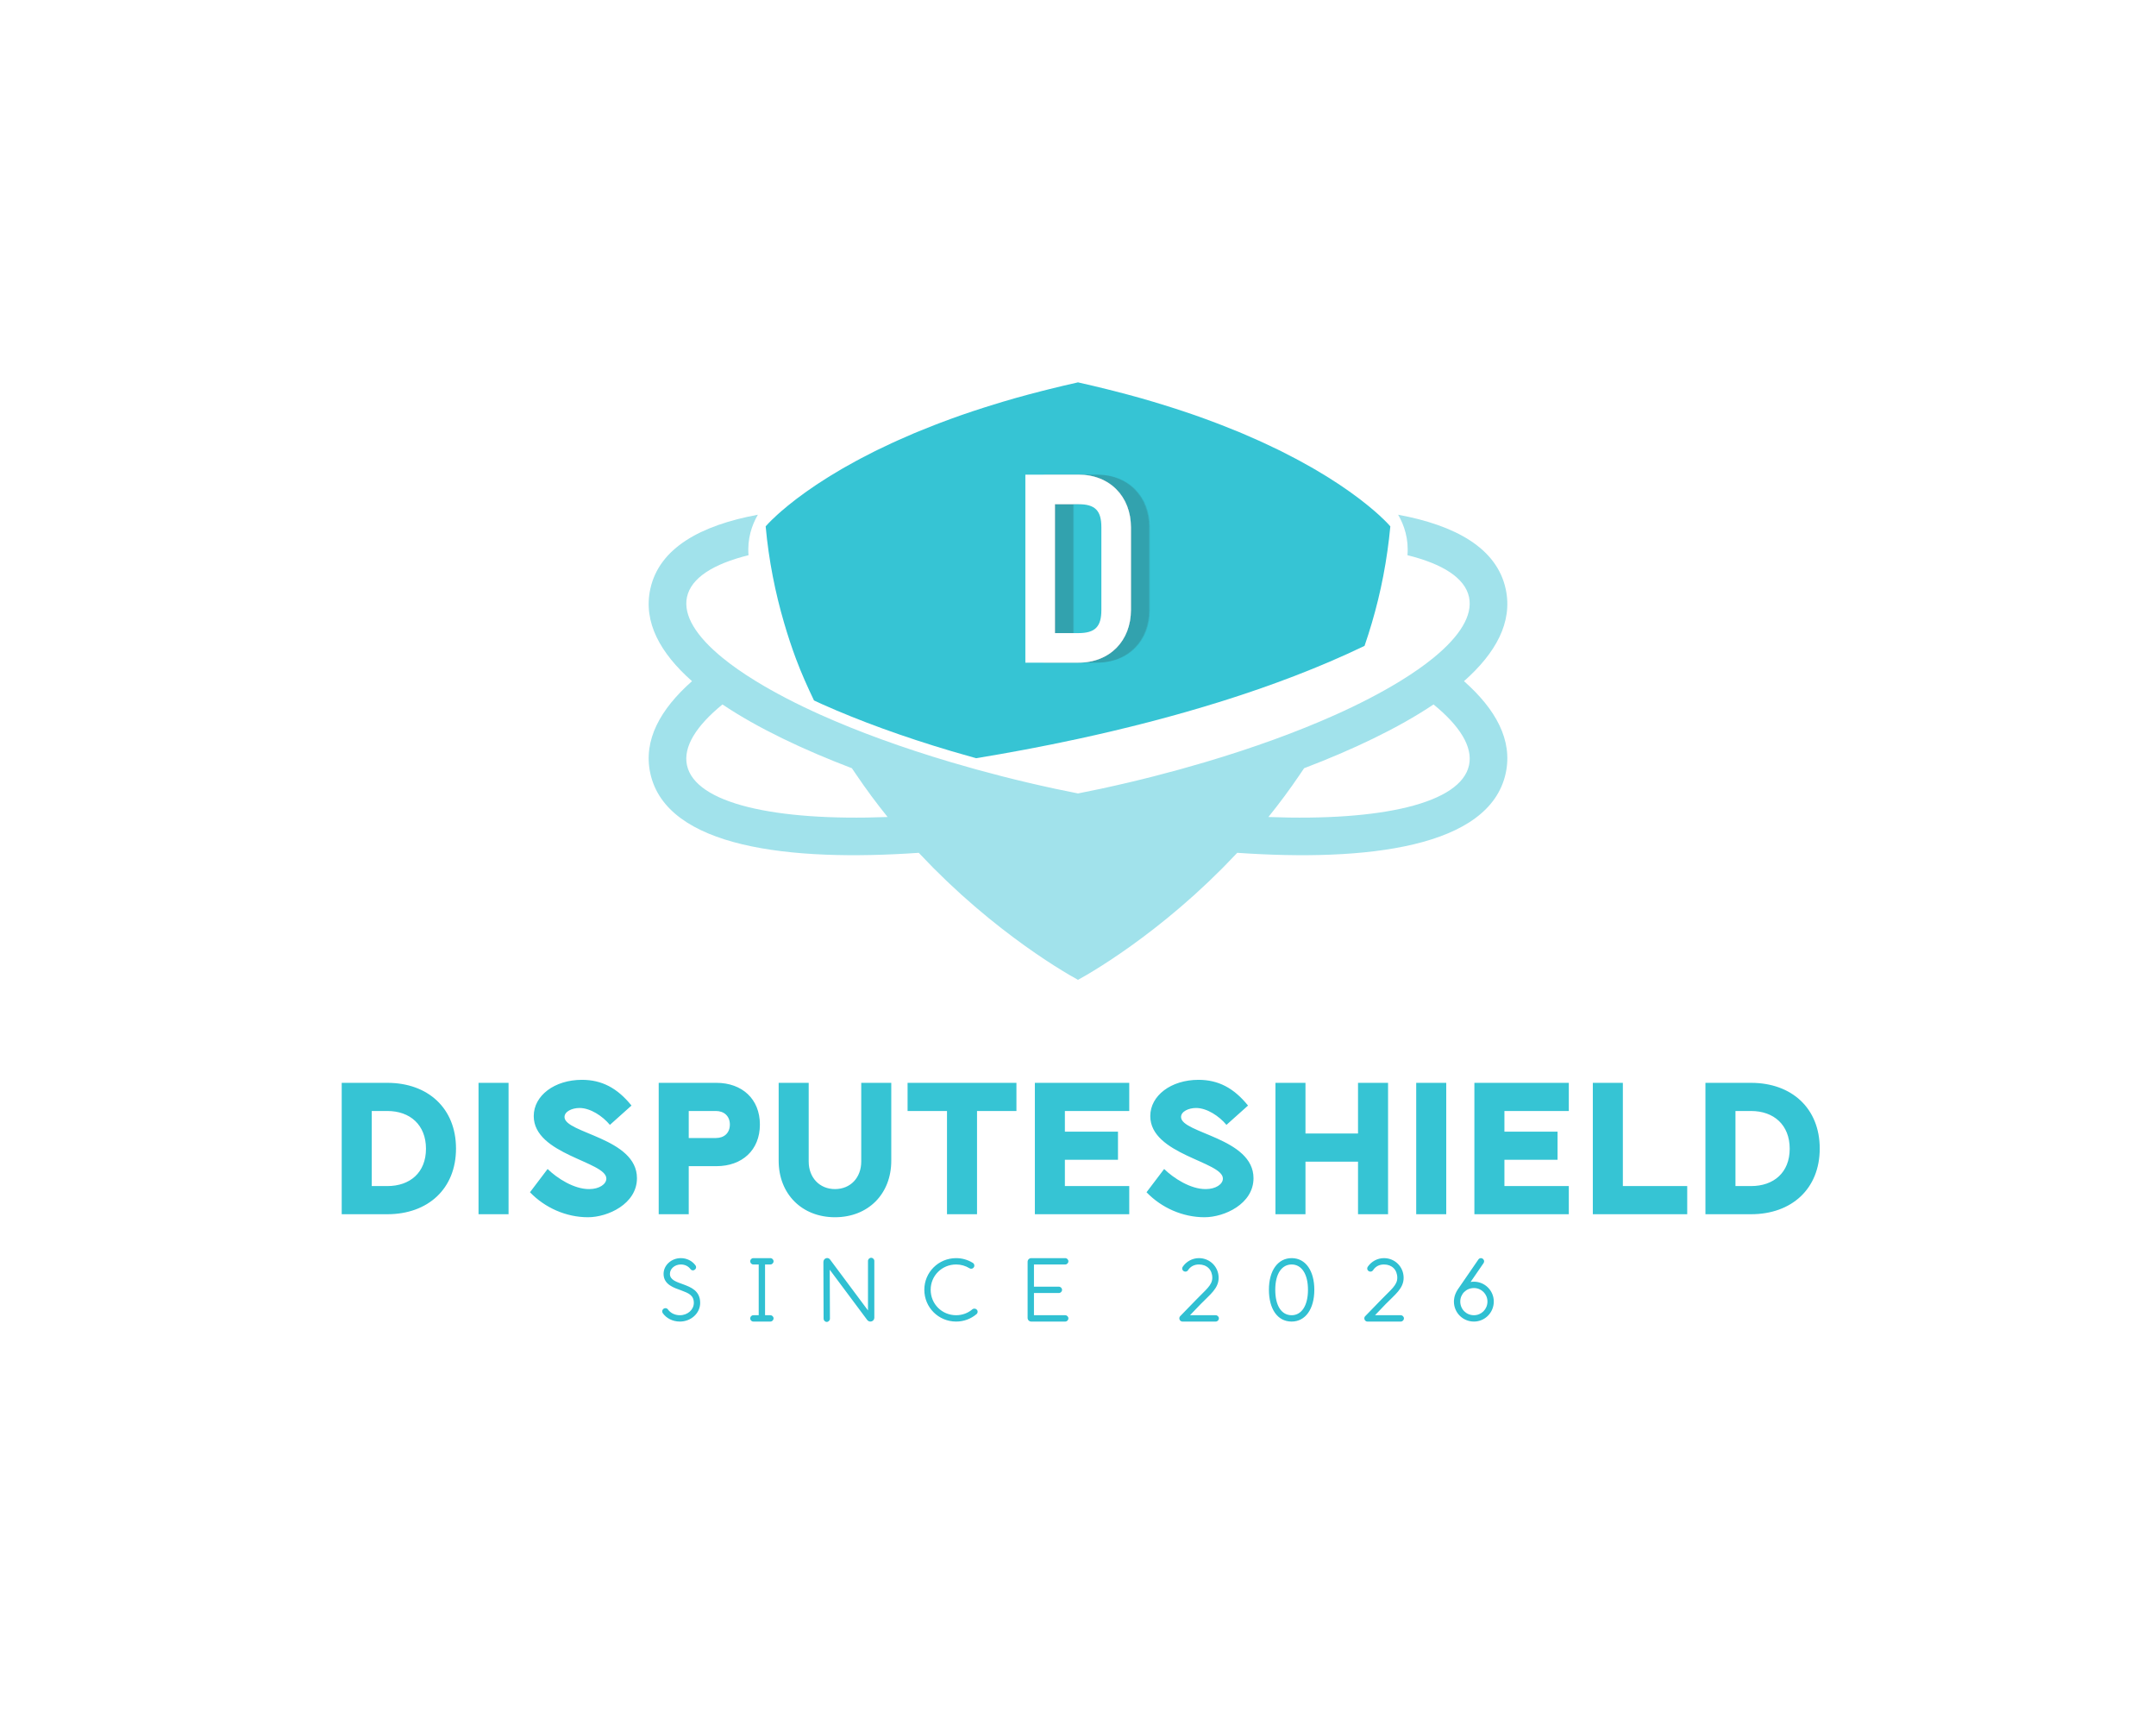
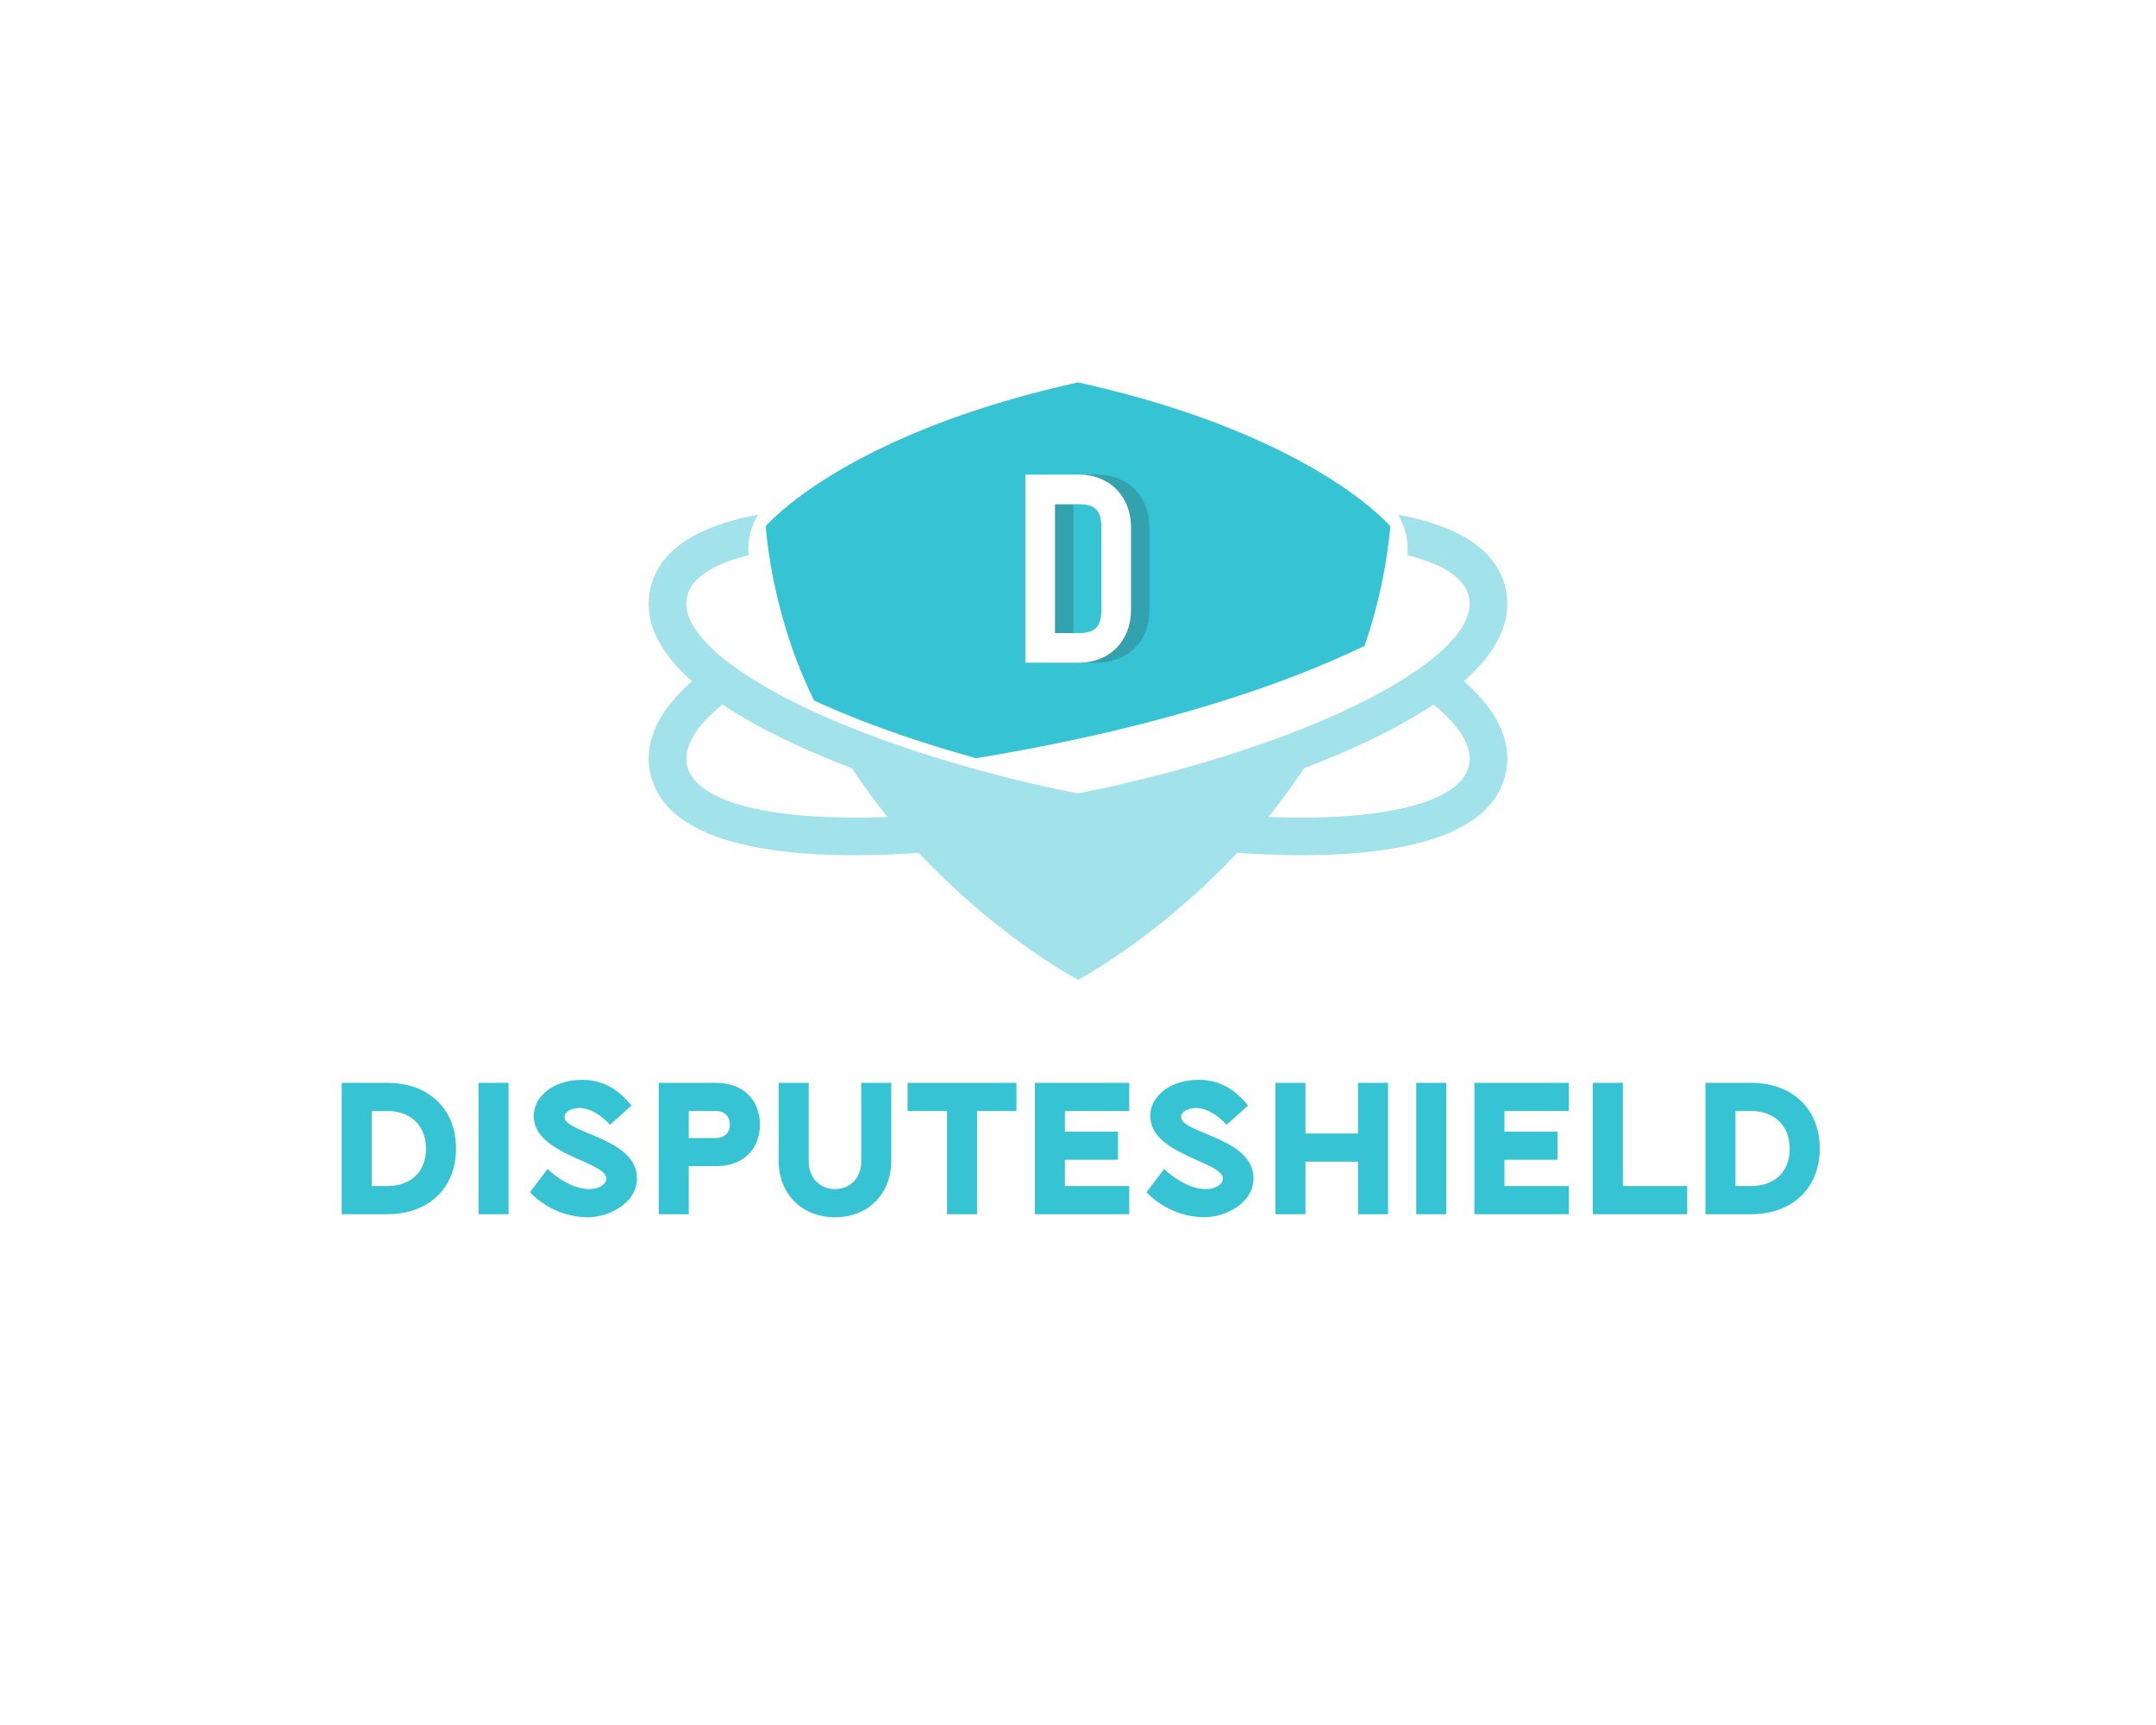
<svg xmlns="http://www.w3.org/2000/svg" version="1.1" width="1280" height="1024" viewBox="0 0 1280 1024" xml:space="preserve">
  <defs>
</defs>
  <g transform="matrix(1 0 0 1 640 512)" id="background-logo">
    <rect style="stroke: none; stroke-width: 0; stroke-dasharray: none; stroke-linecap: butt; stroke-dashoffset: 0; stroke-linejoin: miter; stroke-miterlimit: 4; fill: rgb(255,255,255); fill-opacity: 0; fill-rule: nonzero; opacity: 1;" paint-order="stroke" x="-640" y="-512" rx="0" ry="0" width="1280" height="1024" />
  </g>
  <g transform="matrix(1.921154 0 0 1.921154 640 404.3376)" id="logo-logo">
    <g style="" paint-order="stroke">
      <g transform="matrix(1.000528 0 0 -1.000528 0 20.45419)">
        <path style="stroke: none; stroke-width: 1; stroke-dasharray: none; stroke-linecap: butt; stroke-dashoffset: 0; stroke-linejoin: miter; stroke-miterlimit: 4; fill: rgb(161,226,235); fill-rule: nonzero; opacity: 1;" paint-order="stroke" transform=" translate(120.7736, -5.526)" d="M 0 0 C -2.535 -11.777 -27.063 -17.319 -61.939 -15.993 L -61.968 -15.993 C -58.629 -11.865 -55.367 -7.47 -52.229 -2.834 C -52.224 -2.822 -52.216 -2.809 -52.207 -2.797 C -51.787 -2.175 -51.358 -1.564 -50.943 -0.932 C -36.055 4.747 -21.992 11.37 -10.962 18.77 C -2.83 12.135 1.218 5.678 0 0 M -179.607 -15.993 C -214.484 -17.319 -239.012 -11.777 -241.547 0 C -242.765 5.678 -238.716 12.135 -230.585 18.77 C -219.555 11.37 -205.494 4.747 -190.604 -0.932 C -190.187 -1.564 -189.762 -2.175 -189.34 -2.797 C -189.333 -2.809 -189.326 -2.822 -189.317 -2.834 L -189.316 -2.834 C -186.18 -7.47 -182.916 -11.865 -179.579 -15.993 z M -1.553 25.958 C 8.242 34.619 13.534 44.161 11.34 54.376 C 8.605 67.096 -4.265 74.094 -21.896 77.365 C -20.011 74.117 -18.597 69.9 -19.012 64.861 C -8.135 62.169 -1.274 57.848 -0.003 51.94 C 1.218 46.262 -2.859 39.802 -10.984 33.166 C -13.906 30.782 -17.348 28.377 -21.269 25.976 C -27.012 22.458 -33.732 18.951 -41.339 15.541 C -41.355 15.533 -41.375 15.524 -41.393 15.519 C -52.993 10.323 -66.59 5.366 -81.536 0.937 C -91.672 -2.07 -102.406 -4.838 -113.63 -7.252 C -116.026 -7.769 -118.402 -8.242 -120.773 -8.714 C -123.144 -8.242 -125.519 -7.769 -127.917 -7.252 C -139.139 -4.838 -149.876 -2.07 -160.011 0.937 C -174.957 5.366 -188.554 10.323 -200.153 15.519 C -200.171 15.524 -200.191 15.533 -200.208 15.541 C -207.814 18.951 -214.535 22.458 -220.277 25.976 C -224.199 28.377 -227.642 30.782 -230.561 33.166 C -238.688 39.802 -242.764 46.262 -241.544 51.94 C -240.272 57.848 -233.413 62.169 -222.536 64.861 C -222.95 69.9 -221.536 74.117 -219.651 77.365 C -237.282 74.094 -250.152 67.096 -252.887 54.376 C -255.083 44.161 -249.789 34.619 -239.994 25.958 C -249.781 17.305 -255.083 7.771 -252.887 -2.439 C -247.924 -25.519 -209.595 -29.809 -169.959 -27.05 C -169.704 -27.321 -169.45 -27.571 -169.194 -27.842 C -168.165 -28.932 -167.138 -30.002 -166.109 -31.044 C -165.857 -31.3 -165.603 -31.566 -165.35 -31.822 C -164.097 -33.08 -162.85 -34.295 -161.608 -35.484 C -161.255 -35.822 -160.902 -36.157 -160.549 -36.489 C -159.286 -37.685 -158.026 -38.857 -156.783 -39.979 C -156.774 -39.987 -156.766 -39.996 -156.757 -40.005 C -155.463 -41.171 -154.187 -42.287 -152.922 -43.378 C -152.659 -43.602 -152.396 -43.829 -152.135 -44.054 C -150.872 -45.129 -149.623 -46.18 -148.4 -47.179 C -148.388 -47.188 -148.376 -47.196 -148.363 -47.208 C -147.118 -48.224 -145.902 -49.192 -144.705 -50.126 C -144.54 -50.257 -144.374 -50.388 -144.209 -50.515 C -143.001 -51.455 -141.817 -52.36 -140.672 -53.215 C -140.65 -53.232 -140.631 -53.246 -140.609 -53.261 C -139.455 -54.124 -138.337 -54.938 -137.255 -55.714 C -137.175 -55.771 -137.096 -55.827 -137.018 -55.884 C -135.916 -56.671 -134.853 -57.417 -133.838 -58.113 C -133.822 -58.124 -133.807 -58.136 -133.79 -58.147 C -131.714 -59.572 -129.829 -60.81 -128.178 -61.86 C -128.161 -61.872 -128.144 -61.884 -128.125 -61.895 C -126.24 -63.093 -124.682 -64.032 -123.477 -64.742 C -122.038 -65.586 -121.11 -66.094 -120.845 -66.235 L -120.845 -66.313 L -120.842 -66.31 L -120.842 -66.313 C -120.842 -66.313 -120.795 -66.284 -120.773 -66.275 C -120.752 -66.284 -120.705 -66.313 -120.705 -66.313 L -120.705 -66.31 L -120.703 -66.313 L -120.703 -66.235 C -120.44 -66.097 -119.531 -65.597 -118.122 -64.771 C -116.906 -64.058 -115.328 -63.107 -113.411 -61.889 C -113.4 -61.881 -113.386 -61.872 -113.375 -61.863 C -111.723 -60.813 -109.837 -59.575 -107.759 -58.147 C -107.741 -58.136 -107.725 -58.124 -107.707 -58.113 C -106.694 -57.417 -105.629 -56.671 -104.53 -55.884 C -104.451 -55.827 -104.371 -55.771 -104.292 -55.714 C -103.21 -54.938 -102.092 -54.124 -100.936 -53.261 C -100.916 -53.246 -100.896 -53.232 -100.877 -53.215 C -99.729 -52.36 -98.545 -51.455 -97.336 -50.515 C -97.174 -50.388 -97.007 -50.257 -96.842 -50.126 C -95.646 -49.192 -94.429 -48.224 -93.183 -47.208 C -93.171 -47.196 -93.159 -47.188 -93.148 -47.179 C -91.925 -46.18 -90.675 -45.129 -89.412 -44.054 C -89.15 -43.829 -88.89 -43.602 -88.625 -43.378 C -87.361 -42.287 -86.084 -41.171 -84.789 -40.005 C -84.781 -39.996 -84.772 -39.987 -84.764 -39.979 C -83.521 -38.857 -82.26 -37.685 -80.996 -36.489 C -80.645 -36.157 -80.292 -35.822 -79.94 -35.484 C -78.696 -34.295 -77.45 -33.08 -76.198 -31.822 C -75.945 -31.569 -75.692 -31.303 -75.44 -31.047 C -74.412 -30.002 -73.379 -28.929 -72.349 -27.839 C -72.093 -27.569 -71.84 -27.321 -71.587 -27.05 C -31.952 -29.809 6.377 -25.519 11.34 -2.439 C 13.537 7.771 8.233 17.305 -1.553 25.958" stroke-linecap="round" />
      </g>
      <g transform="matrix(1.000528 0 0 -1.000528 0.0001984131 -34.25748)">
        <path style="stroke: none; stroke-width: 1; stroke-dasharray: none; stroke-linecap: butt; stroke-dashoffset: 0; stroke-linejoin: miter; stroke-miterlimit: 4; fill: rgb(54,196,212); fill-rule: nonzero; opacity: 1;" paint-order="stroke" transform=" translate(-87.084, -27.408)" d="M 0 0 C 1.664 -4.443 3.561 -8.664 5.542 -12.793 C 6.316 -13.151 7.06 -13.512 7.854 -13.866 C 7.871 -13.875 7.891 -13.884 7.909 -13.89 C 19.508 -19.085 33.105 -24.042 48.051 -28.472 C 50.534 -29.207 53.055 -29.931 55.608 -30.635 C 65.208 -29.062 75.848 -27.1 87.084 -24.67 C 115.575 -18.503 147.732 -9.347 175.587 4.057 C 178.741 13.217 181.2 22.972 182.657 33.369 C 183.009 35.868 183.318 38.395 183.554 40.967 C 183.554 40.967 182.412 42.335 179.869 44.635 C 179.801 44.697 179.719 44.767 179.647 44.83 C 179.35 45.099 179.043 45.372 178.705 45.664 C 178.676 45.69 178.643 45.718 178.613 45.744 C 178.089 46.196 177.501 46.688 176.885 47.193 C 176.7 47.345 176.51 47.498 176.316 47.654 C 175.652 48.192 174.951 48.748 174.185 49.334 C 174.074 49.417 173.952 49.509 173.838 49.594 C 173.14 50.123 172.391 50.674 171.609 51.236 C 171.325 51.44 171.036 51.646 170.74 51.855 C 169.886 52.46 168.992 53.08 168.038 53.718 C 167.825 53.859 167.604 54.004 167.388 54.147 C 166.49 54.741 165.542 55.349 164.56 55.965 C 164.18 56.203 163.793 56.443 163.398 56.685 C 162.322 57.346 161.207 58.018 160.034 58.699 C 159.742 58.869 159.437 59.041 159.14 59.211 C 158.01 59.859 156.826 60.515 155.605 61.176 C 155.134 61.432 154.654 61.688 154.168 61.945 C 152.825 62.658 151.442 63.374 149.995 64.096 C 149.671 64.257 149.342 64.417 149.016 64.578 C 147.602 65.273 146.128 65.972 144.611 66.67 C 144.061 66.926 143.502 67.183 142.934 67.438 C 141.278 68.185 139.58 68.933 137.809 69.681 C 137.5 69.81 137.187 69.939 136.875 70.068 C 135.132 70.795 133.317 71.518 131.461 72.239 C 130.839 72.482 130.208 72.723 129.572 72.964 C 127.557 73.727 125.498 74.486 123.352 75.239 C 123.104 75.325 122.852 75.41 122.605 75.497 C 120.481 76.232 118.278 76.959 116.026 77.678 C 115.34 77.897 114.645 78.116 113.945 78.333 C 111.549 79.079 109.104 79.817 106.561 80.54 C 106.382 80.589 106.203 80.639 106.021 80.69 C 103.494 81.401 100.871 82.095 98.193 82.779 C 97.441 82.971 96.684 83.161 95.92 83.35 C 93.114 84.046 90.256 84.73 87.288 85.389 C 87.242 85.398 87.199 85.41 87.152 85.42 L 87.152 85.451 C 87.131 85.443 87.108 85.443 87.09 85.437 C 87.087 85.437 87.087 85.437 87.084 85.438 C 87.081 85.437 87.081 85.437 87.078 85.437 C 87.06 85.443 87.037 85.443 87.016 85.451 L 87.016 85.42 C 86.969 85.41 86.926 85.398 86.879 85.389 C 83.913 84.73 81.054 84.046 78.249 83.35 C 77.484 83.161 76.725 82.971 75.974 82.779 C 73.298 82.095 70.673 81.401 68.145 80.69 C 67.966 80.639 67.786 80.589 67.607 80.54 C 65.063 79.817 62.619 79.079 60.223 78.333 C 59.524 78.116 58.83 77.897 58.143 77.678 C 55.89 76.959 53.685 76.232 51.564 75.497 C 51.316 75.41 51.064 75.325 50.817 75.239 C 48.671 74.486 46.61 73.727 44.597 72.964 C 43.959 72.723 43.329 72.482 42.708 72.239 C 40.849 71.518 39.036 70.795 37.293 70.068 C 36.982 69.939 36.668 69.81 36.36 69.681 C 34.587 68.933 32.89 68.185 31.234 67.438 C 30.668 67.183 30.108 66.926 29.555 66.67 C 28.04 65.972 26.566 65.273 25.154 64.578 C 24.826 64.417 24.497 64.257 24.175 64.096 C 22.725 63.374 21.341 62.658 19.998 61.945 C 19.513 61.688 19.034 61.432 18.563 61.176 C 17.342 60.515 16.158 59.859 15.028 59.211 C 14.729 59.041 14.428 58.869 14.134 58.699 C 12.96 58.018 11.844 57.346 10.77 56.685 C 10.375 56.443 9.988 56.203 9.608 55.965 C 8.626 55.349 7.679 54.741 6.782 54.147 C 6.564 54.004 6.342 53.859 6.13 53.718 C 5.176 53.08 4.282 52.46 3.427 51.855 C 3.132 51.646 2.842 51.44 2.559 51.236 C 1.777 50.674 1.028 50.123 0.33 49.594 C 0.216 49.509 0.094 49.417 -0.017 49.334 C -0.783 48.748 -1.484 48.192 -2.15 47.654 C -2.344 47.498 -2.532 47.345 -2.717 47.193 C -3.333 46.688 -3.921 46.196 -4.444 45.744 C -4.474 45.718 -4.508 45.69 -4.537 45.664 C -4.875 45.372 -5.181 45.099 -5.479 44.83 C -5.55 44.767 -5.631 44.697 -5.699 44.635 C -8.243 42.335 -9.386 40.967 -9.386 40.967 C -8.426 30.405 -6.419 20.474 -3.679 11.113 C -2.569 7.314 -1.346 3.6 0 0" stroke-linecap="round" />
      </g>
    </g>
  </g>
  <g transform="matrix(1.921154 0 0 1.921154 641.6155 681.7954)" id="text-logo">
    <g style="" paint-order="stroke">
      <g transform="matrix(1 0 0 1 0 0)" id="text-logo-path-0">
        <path style="stroke: none; stroke-width: 0; stroke-dasharray: none; stroke-linecap: butt; stroke-dashoffset: 0; stroke-linejoin: miter; stroke-miterlimit: 4; fill: rgb(54,196,212); fill-rule: nonzero; opacity: 1;" paint-order="stroke" transform=" translate(-232.085, 20.3)" d="M 17.81 -40.6 L 3.71 -40.6 L 3.71 0 L 17.81 0 C 30.33 0 39.03 -7.83 39.03 -20.3 C 39.03 -32.77 30.33 -40.6 17.81 -40.6 Z M 12.99 -31.9 L 17.81 -31.9 C 24.82 -31.9 29.75 -27.61 29.75 -20.24 C 29.75 -12.88 24.82 -8.7 17.81 -8.7 L 12.99 -8.7 Z M 55.27 -40.6 L 45.99 -40.6 L 45.99 0 L 55.27 0 Z M 72.56 -30.04 C 72.56 -31.78 74.94 -32.83 77.2 -32.83 C 80.56 -32.83 84.33 -30.33 86.59 -27.61 L 93.26 -33.58 C 88.86 -39.03 84.04 -41.53 77.95 -41.53 C 69.48 -41.53 63.05 -36.66 63.05 -30.33 C 63.05 -18.39 85.49 -16.3 85.49 -11.02 C 85.49 -9.28 83.29 -7.77 80.21 -7.77 C 75.52 -7.71 70.24 -11.14 67.34 -13.98 L 61.89 -6.79 C 66.53 -1.97 73.08 0.93 79.81 0.93 C 85.96 0.93 94.95 -3.19 94.95 -11.14 C 94.95 -23.61 72.56 -25 72.56 -30.04 Z M 119.48 -40.6 L 101.67 -40.6 L 101.67 0 L 110.95 0 L 110.95 -14.85 L 119.48 -14.85 C 127.43 -14.85 132.94 -19.78 132.94 -27.72 C 132.94 -35.61 127.43 -40.6 119.48 -40.6 Z M 123.66 -27.72 C 123.66 -25.06 121.86 -23.55 119.36 -23.55 L 110.95 -23.55 L 110.95 -31.9 L 119.36 -31.9 C 121.86 -31.9 123.66 -30.33 123.66 -27.72 Z M 164.26 -40.6 L 164.26 -16.3 C 164.26 -11.31 160.95 -7.77 156.14 -7.77 C 151.38 -7.77 148.02 -11.31 148.02 -16.3 L 148.02 -40.6 L 138.74 -40.6 L 138.74 -16.53 C 138.74 -6.26 145.93 0.93 156.14 0.93 C 166.4 0.93 173.54 -6.26 173.54 -16.53 L 173.54 -40.6 Z M 200.04 -31.9 L 212.22 -31.9 L 212.22 -40.6 L 178.58 -40.6 L 178.58 -31.9 L 190.76 -31.9 L 190.76 0 L 200.04 0 Z M 247.08 -40.6 L 217.91 -40.6 L 217.91 0 L 247.08 0 L 247.08 -8.7 L 227.19 -8.7 L 227.19 -16.82 L 243.6 -16.82 L 243.6 -25.52 L 227.19 -25.52 L 227.19 -31.9 L 247.08 -31.9 Z M 263.09 -30.04 C 263.09 -31.78 265.47 -32.83 267.73 -32.83 C 271.09 -32.83 274.86 -30.33 277.12 -27.61 L 283.79 -33.58 C 279.39 -39.03 274.57 -41.53 268.48 -41.53 C 260.01 -41.53 253.58 -36.66 253.58 -30.33 C 253.58 -18.39 276.02 -16.3 276.02 -11.02 C 276.02 -9.28 273.82 -7.77 270.74 -7.77 C 266.05 -7.71 260.77 -11.14 257.87 -13.98 L 252.42 -6.79 C 257.06 -1.97 263.61 0.93 270.34 0.93 C 276.49 0.93 285.48 -3.19 285.48 -11.14 C 285.48 -23.61 263.09 -25 263.09 -30.04 Z M 301.54 -40.6 L 292.26 -40.6 L 292.26 0 L 301.54 0 L 301.54 -16.24 L 317.78 -16.24 L 317.78 0 L 327.06 0 L 327.06 -40.6 L 317.78 -40.6 L 317.78 -24.94 L 301.54 -24.94 Z M 345.04 -40.6 L 335.76 -40.6 L 335.76 0 L 345.04 0 Z M 382.92 -40.6 L 353.74 -40.6 L 353.74 0 L 382.92 0 L 382.92 -8.7 L 363.02 -8.7 L 363.02 -16.82 L 379.44 -16.82 L 379.44 -25.52 L 363.02 -25.52 L 363.02 -31.9 L 382.92 -31.9 Z M 399.62 -40.6 L 390.34 -40.6 L 390.34 0 L 419.51 0 L 419.51 -8.7 L 399.62 -8.7 Z M 439.23 -40.6 L 425.14 -40.6 L 425.14 0 L 439.23 0 C 451.76 0 460.46 -7.83 460.46 -20.3 C 460.46 -32.77 451.76 -40.6 439.23 -40.6 Z M 434.42 -31.9 L 439.23 -31.9 C 446.25 -31.9 451.18 -27.61 451.18 -20.24 C 451.18 -12.88 446.25 -8.7 439.23 -8.7 L 434.42 -8.7 Z" stroke-linecap="round" />
      </g>
    </g>
  </g>
-   <g transform="matrix(1.921154 0 0 1.921154 640 765.6842)" id="tagline-ae924f57-93d7-4410-b2fc-303e47bded8d-logo">
-     <g style="" paint-order="stroke">
-       <g transform="matrix(1 0 0 1 0 0)" id="tagline-ae924f57-93d7-4410-b2fc-303e47bded8d-logo-path-0">
-         <path style="stroke: none; stroke-width: 0; stroke-dasharray: none; stroke-linecap: butt; stroke-dashoffset: 0; stroke-linejoin: miter; stroke-miterlimit: 4; fill: rgb(48,192,210); fill-rule: nonzero; opacity: 1;" paint-order="stroke" transform=" translate(-129.61, 9.8)" d="M 1.29 -2.6 C 2.41 -1.01 4.37 0 6.58 0 C 10 0 12.85 -2.55 12.85 -5.77 C 12.85 -9.58 9.88 -10.64 7.67 -11.48 C 5.52 -12.26 3.5 -12.85 3.5 -14.73 C 3.5 -16.3 4.96 -17.64 6.89 -17.64 C 8.15 -17.64 9.21 -17.08 9.83 -16.24 C 10 -15.99 10.28 -15.82 10.61 -15.82 C 11.14 -15.82 11.59 -16.27 11.59 -16.8 C 11.59 -17.02 11.51 -17.22 11.4 -17.36 C 10.44 -18.7 8.76 -19.6 6.89 -19.6 C 3.95 -19.6 1.54 -17.42 1.54 -14.73 C 1.54 -11.37 4.84 -10.42 7 -9.63 C 9.21 -8.79 10.89 -8.18 10.89 -5.77 C 10.89 -3.67 8.99 -1.96 6.58 -1.96 C 4.98 -1.96 3.64 -2.69 2.91 -3.72 C 2.72 -4 2.44 -4.14 2.1 -4.14 C 1.57 -4.14 1.12 -3.7 1.12 -3.16 C 1.12 -2.97 1.18 -2.77 1.29 -2.6 Z M 29.29 -17.64 L 30.94 -17.64 L 30.94 -1.96 L 29.29 -1.96 C 28.73 -1.96 28.31 -1.51 28.31 -0.98 C 28.31 -0.45 28.73 0 29.29 0 L 34.55 0 C 35.08 0 35.53 -0.45 35.53 -0.98 C 35.53 -1.51 35.08 -1.96 34.55 -1.96 L 32.9 -1.96 L 32.9 -17.64 L 34.55 -17.64 C 35.08 -17.64 35.53 -18.09 35.53 -18.62 C 35.53 -19.15 35.08 -19.6 34.55 -19.6 L 29.29 -19.6 C 28.73 -19.6 28.31 -19.15 28.31 -18.62 C 28.31 -18.09 28.73 -17.64 29.29 -17.64 Z M 52.95 -0.9 L 52.89 -16.02 L 64.48 -0.48 C 65.21 0.45 66.67 -0.06 66.67 -1.2 L 66.67 -18.73 C 66.67 -19.26 66.22 -19.71 65.69 -19.71 C 65.16 -19.71 64.71 -19.26 64.71 -18.73 L 64.71 -3.44 L 52.98 -19.18 C 52.3 -20.08 50.93 -19.52 50.93 -18.42 L 50.99 -0.87 C 50.99 -0.36 51.44 0.11 51.97 0.11 C 52.5 0.11 52.95 -0.36 52.95 -0.9 Z M 96.96 -3.78 C 95.62 -2.63 93.86 -1.96 91.95 -1.96 C 87.56 -1.96 84.08 -5.43 84.08 -9.83 C 84.08 -14.17 87.56 -17.64 91.95 -17.64 C 93.46 -17.64 94.86 -17.22 96.1 -16.46 C 96.24 -16.38 96.4 -16.32 96.6 -16.32 C 97.13 -16.32 97.58 -16.74 97.58 -17.3 C 97.58 -17.64 97.38 -17.98 97.1 -18.14 C 95.59 -19.07 93.83 -19.6 91.95 -19.6 C 86.49 -19.6 82.12 -15.23 82.12 -9.83 C 82.12 -4.37 86.49 0 91.95 0 C 94.33 0 96.52 -0.84 98.25 -2.3 C 98.45 -2.46 98.59 -2.74 98.59 -3.05 C 98.59 -3.58 98.14 -4 97.61 -4 C 97.36 -4 97.16 -3.95 96.96 -3.78 Z M 125.66 -1.96 L 116 -1.96 L 116 -8.82 L 123.7 -8.82 C 124.24 -8.82 124.68 -9.27 124.68 -9.8 C 124.68 -10.33 124.24 -10.78 123.7 -10.78 L 116 -10.78 L 116 -17.64 L 125.66 -17.64 C 126.2 -17.64 126.64 -18.09 126.64 -18.62 C 126.64 -19.15 126.2 -19.6 125.66 -19.6 L 115.16 -19.6 C 114.55 -19.6 114.04 -19.1 114.04 -18.48 L 114.04 -1.12 C 114.04 -0.5 114.55 0 115.16 0 L 125.66 0 C 126.2 0 126.64 -0.45 126.64 -0.98 C 126.64 -1.51 126.2 -1.96 125.66 -1.96 Z M 161.9 0 L 172.17 0 C 172.7 0 173.15 -0.45 173.15 -0.98 C 173.15 -1.51 172.7 -1.96 172.17 -1.96 L 164.22 -1.96 L 167.5 -5.38 C 170.38 -8.34 173.07 -10.22 173.07 -13.52 C 173.07 -16.91 170.38 -19.6 166.99 -19.6 C 164.92 -19.6 163.07 -18.54 161.98 -16.94 C 161.87 -16.77 161.81 -16.6 161.81 -16.38 C 161.81 -15.85 162.26 -15.43 162.79 -15.43 C 163.13 -15.43 163.44 -15.6 163.6 -15.85 C 164.33 -17 165.51 -17.64 166.99 -17.64 C 169.46 -17.64 171.11 -15.99 171.11 -13.52 C 171.11 -11.23 169.12 -9.86 166.1 -6.72 L 161.28 -1.76 C 161.06 -1.57 160.92 -1.29 160.92 -0.98 C 160.92 -0.45 161.34 0 161.9 0 Z M 195.64 -1.96 C 192.5 -1.96 190.57 -4.87 190.57 -9.83 C 190.57 -14.81 192.61 -17.64 195.64 -17.64 C 198.72 -17.64 200.68 -14.67 200.68 -9.83 C 200.68 -4.82 198.63 -1.96 195.64 -1.96 Z M 195.64 0 C 199.86 0 202.64 -3.84 202.64 -9.83 C 202.64 -15.57 200.03 -19.6 195.64 -19.6 C 191.41 -19.6 188.61 -15.82 188.61 -9.83 C 188.61 -4 191.18 0 195.64 0 Z M 219.07 0 L 229.35 0 C 229.88 0 230.33 -0.45 230.33 -0.98 C 230.33 -1.51 229.88 -1.96 229.35 -1.96 L 221.4 -1.96 L 224.67 -5.38 C 227.56 -8.34 230.24 -10.22 230.24 -13.52 C 230.24 -16.91 227.56 -19.6 224.17 -19.6 C 222.1 -19.6 220.25 -18.54 219.16 -16.94 C 219.04 -16.77 218.99 -16.6 218.99 -16.38 C 218.99 -15.85 219.44 -15.43 219.97 -15.43 C 220.3 -15.43 220.61 -15.6 220.78 -15.85 C 221.51 -17 222.68 -17.64 224.17 -17.64 C 226.63 -17.64 228.28 -15.99 228.28 -13.52 C 228.28 -11.23 226.3 -9.86 223.27 -6.72 L 218.46 -1.76 C 218.23 -1.57 218.09 -1.29 218.09 -0.98 C 218.09 -0.45 218.51 0 219.07 0 Z M 251.97 -1.96 C 249.59 -1.96 247.74 -3.81 247.74 -6.19 C 247.74 -8.51 249.59 -10.36 251.97 -10.36 C 254.27 -10.36 256.14 -8.51 256.14 -6.19 C 256.14 -3.81 254.27 -1.96 251.97 -1.96 Z M 251.97 0 C 255.33 0 258.1 -2.74 258.1 -6.19 C 258.1 -9.58 255.33 -12.32 251.97 -12.32 C 251.61 -12.32 251.27 -12.29 250.94 -12.24 L 254.94 -18.06 C 255.05 -18.23 255.11 -18.42 255.11 -18.62 C 255.11 -19.15 254.66 -19.6 254.13 -19.6 C 253.79 -19.6 253.51 -19.43 253.34 -19.18 L 246.93 -9.86 C 246.37 -8.99 246.01 -8.09 245.87 -7.22 L 245.87 -7.11 C 245.81 -6.8 245.78 -6.5 245.78 -6.19 C 245.78 -2.74 248.53 0 251.97 0 Z" stroke-linecap="round" />
-       </g>
-     </g>
-   </g>
  <g transform="matrix(1.921154 0 0 1.921154 640.0798 337.5628)" id="tagline-f0298f46-1fe8-4964-8245-bcc33c1b1639-logo">
    <g style="" paint-order="stroke">
      <g transform="matrix(1 0 0 1 0 0)" id="tagline-f0298f46-1fe8-4964-8245-bcc33c1b1639-logo-path-0">
-         <filter id="SVGID_457106" y="-20%" height="140%" x="-37.581%" width="175.162%">
+         <filter id="SVGID_177727" y="-20%" height="140%" x="-37.581%" width="175.162%">
          <feGaussianBlur in="SourceAlpha" stdDeviation="0" />
          <feOffset dx="5.735" dy="0" result="oBlur" />
          <feFlood flood-color="rgb(48,162,174)" flood-opacity="1" />
          <feComposite in2="oBlur" operator="in" />
          <feMerge>
            <feMergeNode />
            <feMergeNode in="SourceGraphic" />
          </feMerge>
        </filter>
-         <path style="stroke: none; stroke-width: 0; stroke-dasharray: none; stroke-linecap: butt; stroke-dashoffset: 0; stroke-linejoin: miter; stroke-miterlimit: 4; fill: rgb(255,255,255); fill-rule: nonzero; opacity: 1;filter: url(#SVGID_457106);" paint-order="stroke" transform=" translate(-19.63, 29.05)" d="M 19.67 -58.1 L 3.32 -58.1 L 3.32 0 L 19.67 0 C 29.46 0 35.94 -6.81 35.94 -16.27 L 35.94 -41.83 C 35.94 -51.29 29.46 -58.1 19.67 -58.1 Z M 19.67 -9.13 L 12.45 -9.13 L 12.45 -48.97 L 19.67 -48.97 C 24.9 -48.97 26.81 -46.98 26.81 -41.83 L 26.81 -16.27 C 26.81 -11.12 24.9 -9.13 19.67 -9.13 Z" stroke-linecap="round" />
+         <path style="stroke: none; stroke-width: 0; stroke-dasharray: none; stroke-linecap: butt; stroke-dashoffset: 0; stroke-linejoin: miter; stroke-miterlimit: 4; fill: rgb(255,255,255); fill-rule: nonzero; opacity: 1;filter: url(#SVGID_177727);" paint-order="stroke" transform=" translate(-19.63, 29.05)" d="M 19.67 -58.1 L 3.32 -58.1 L 3.32 0 L 19.67 0 C 29.46 0 35.94 -6.81 35.94 -16.27 L 35.94 -41.83 C 35.94 -51.29 29.46 -58.1 19.67 -58.1 Z M 19.67 -9.13 L 12.45 -9.13 L 12.45 -48.97 L 19.67 -48.97 C 24.9 -48.97 26.81 -46.98 26.81 -41.83 L 26.81 -16.27 C 26.81 -11.12 24.9 -9.13 19.67 -9.13 Z" stroke-linecap="round" />
      </g>
    </g>
  </g>
</svg>
